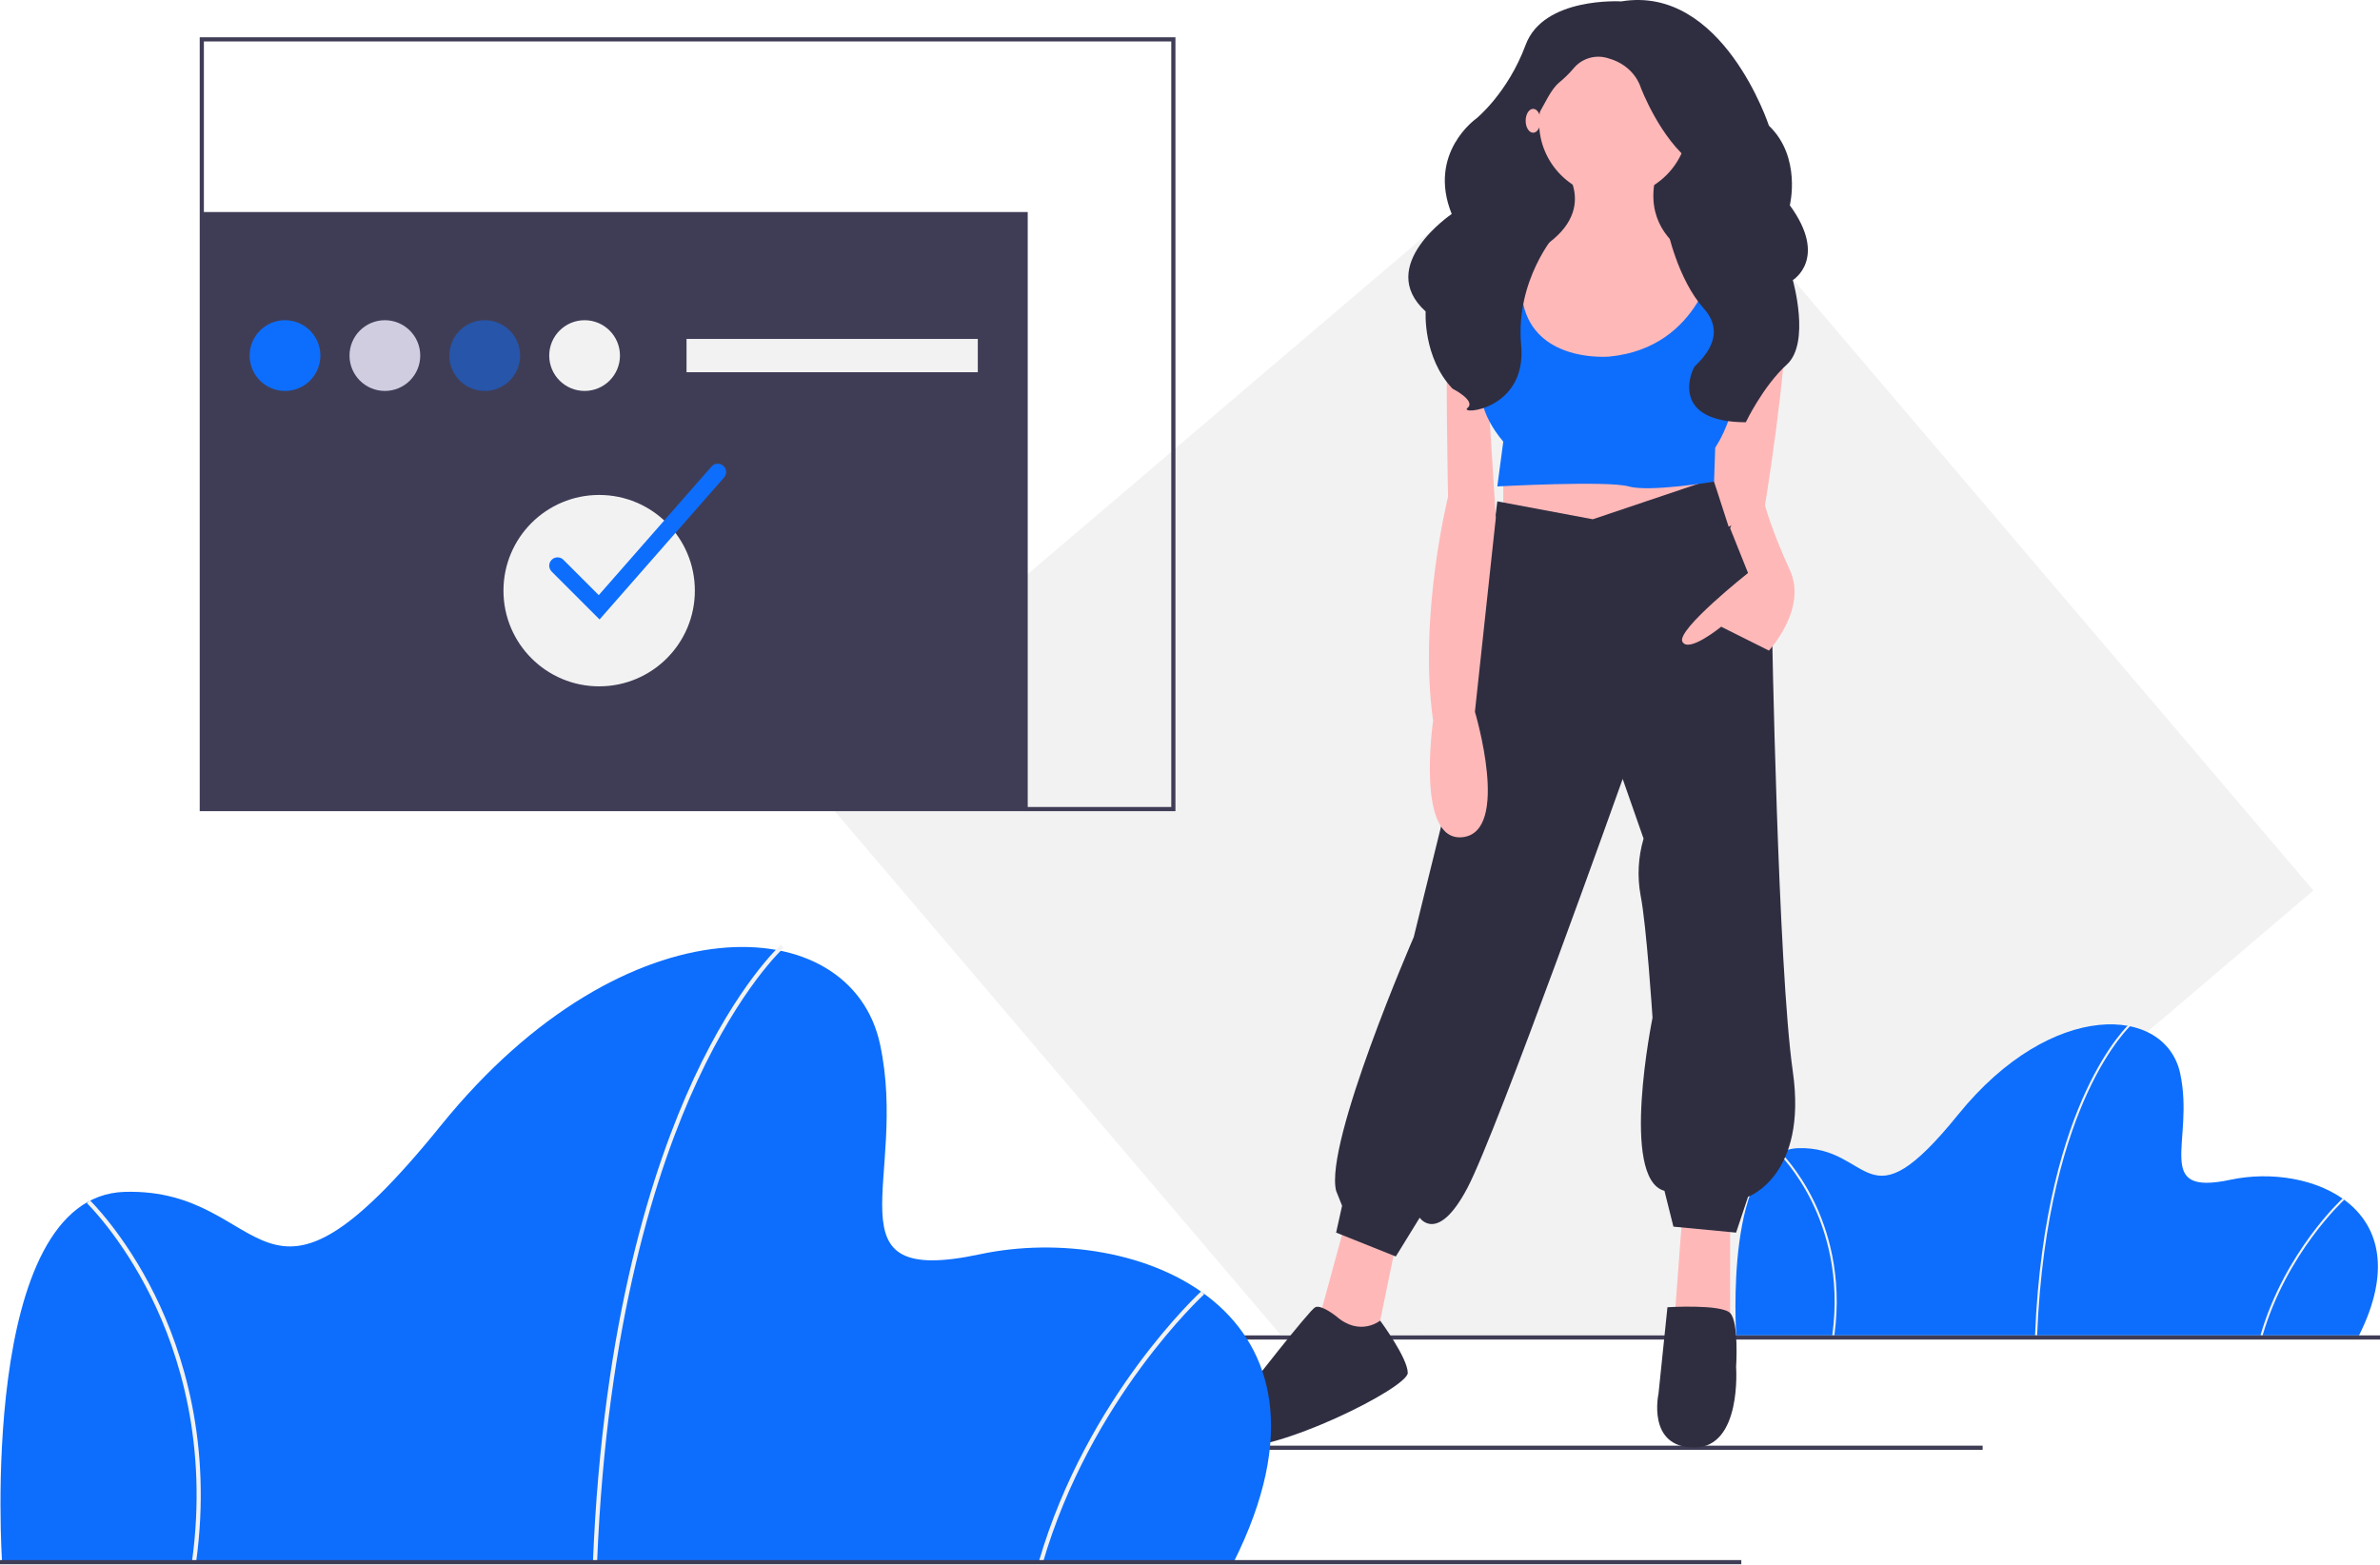
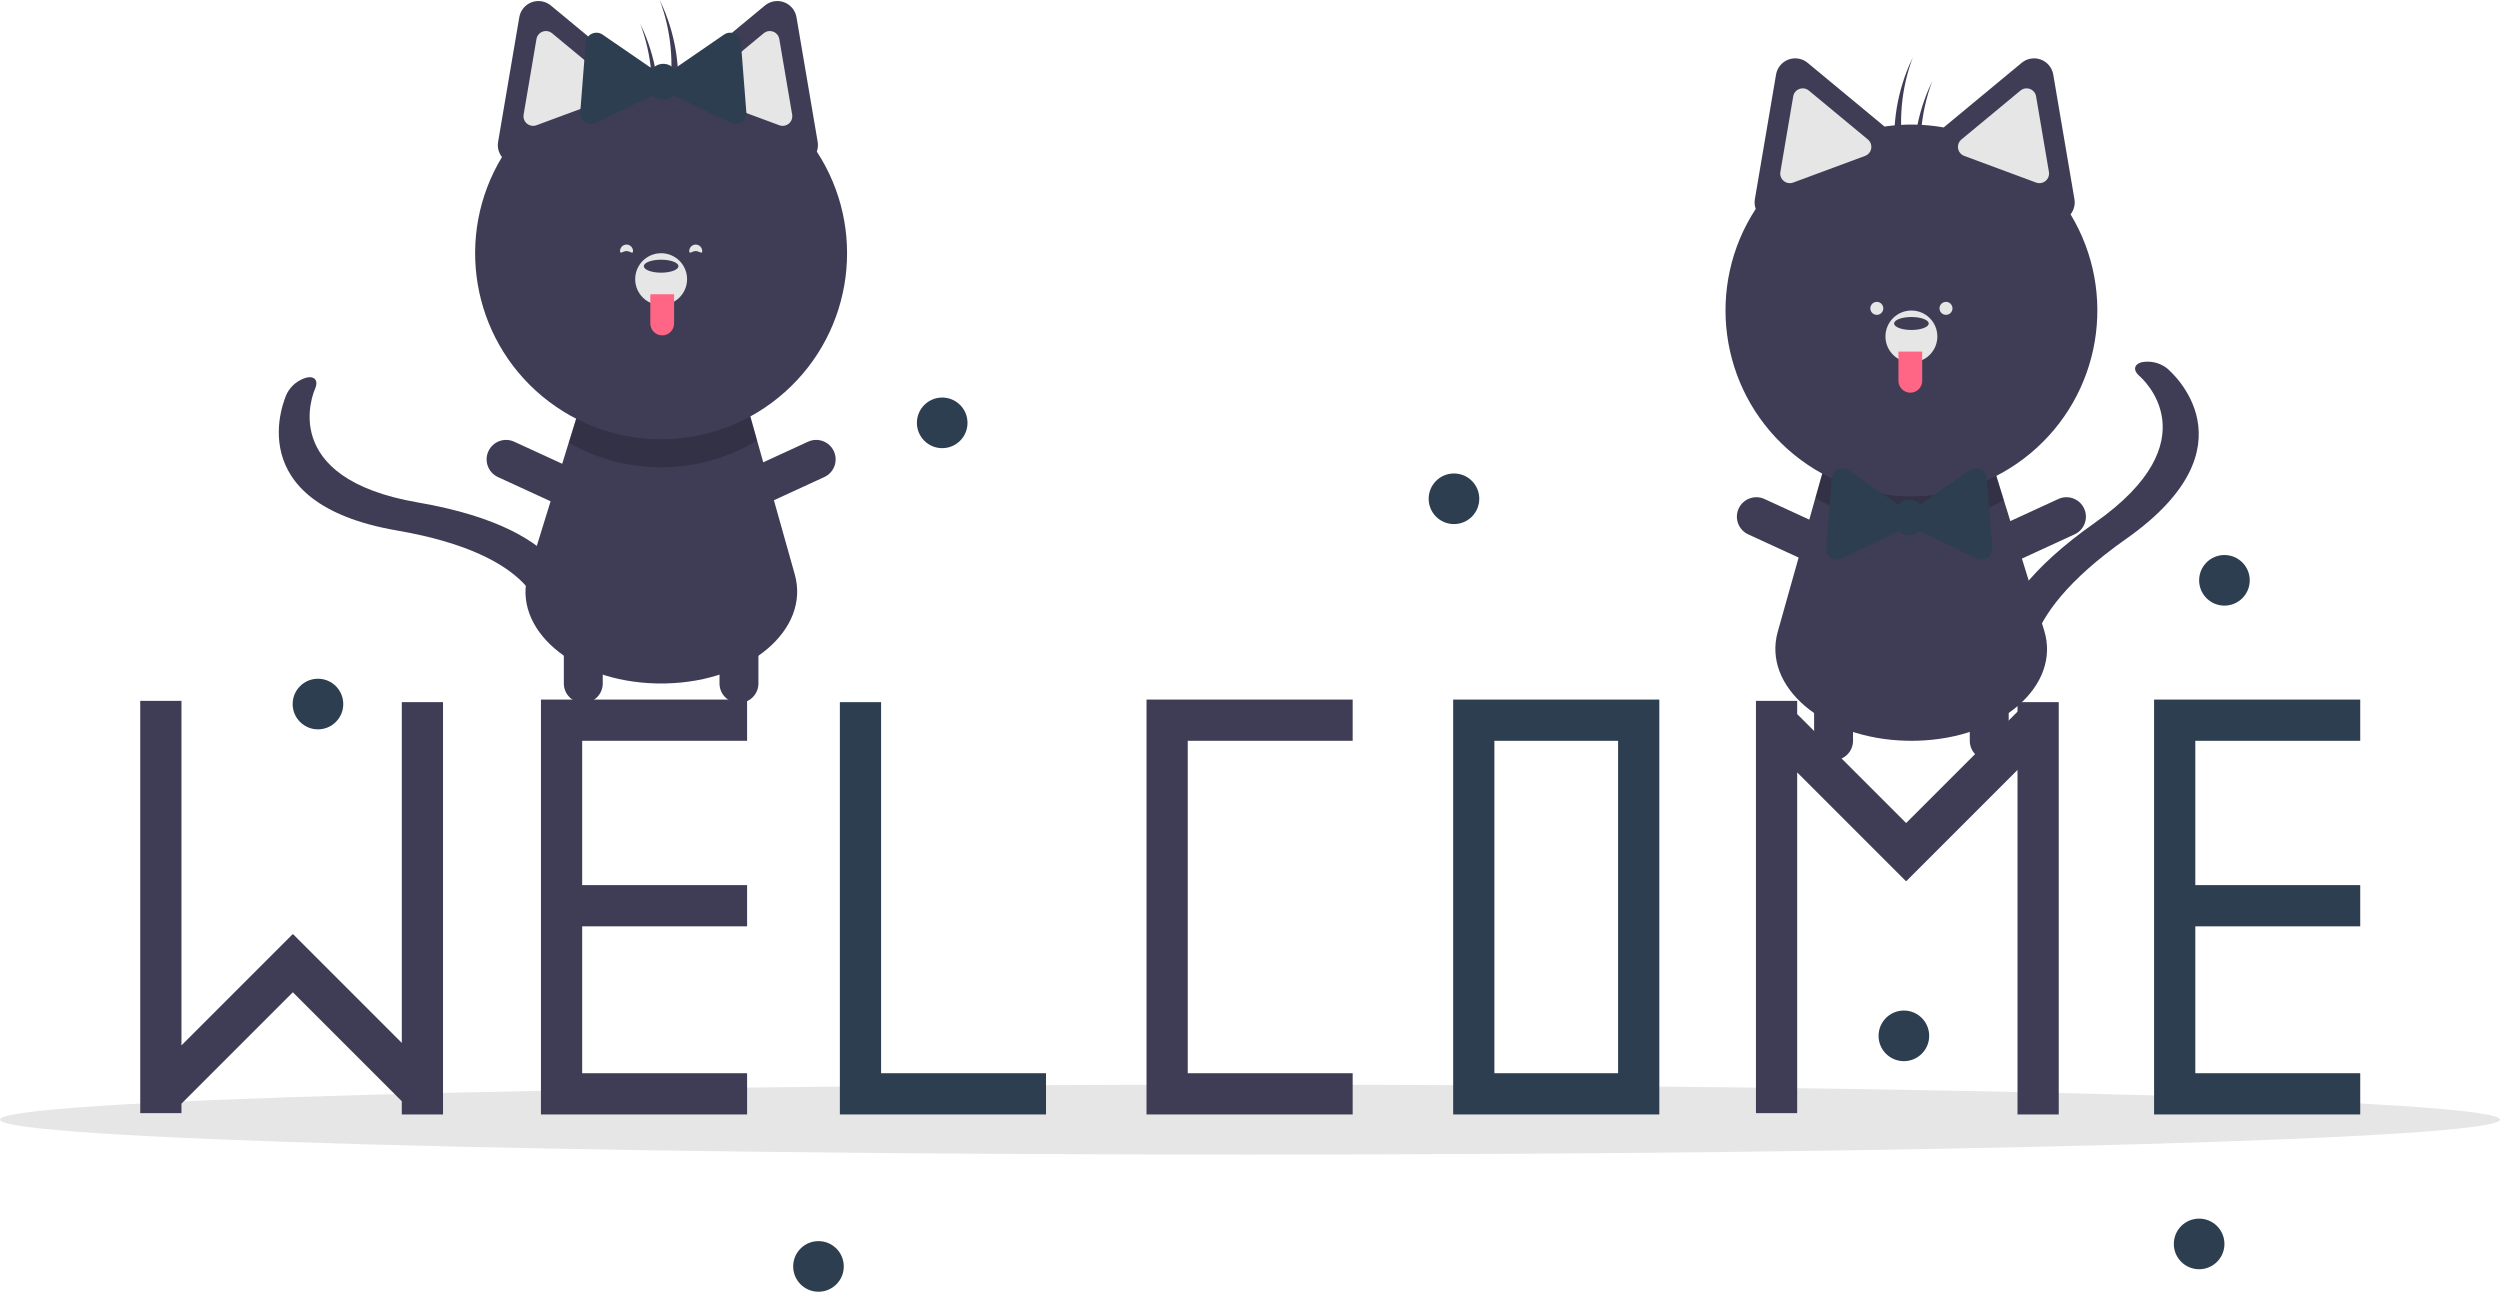
- <svg xmlns="http://www.w3.org/2000/svg" data-name="Layer 1" width="1144" height="751.924" viewBox="0 0 1144 751.924">
-   <polygon points="1111.983 428.056 904.837 604.443 859.514 643.032 732.687 642.258 624.449 641.6 615.459 641.547 593.494 615.748 506.164 513.186 462.326 461.696 449.145 446.22 439.61 435.019 418.361 410.063 383.958 369.662 418.802 339.995 452.079 311.657 475.999 291.291 777.168 34.846 1111.983 428.056" fill="#f2f2f2" />
-   <rect x="97" y="101.924" width="397" height="287" fill="#3f3d56" />
-   <rect x="579" y="694.924" width="374" height="2" fill="#3f3d56" />
-   <path d="M1161.924,715.962H862.57s-6.068-88.997,29.834-90.008,31.857,39.442,76.861-16.181,99.616-52.589,106.695-19.721-13.653,59.163,24.272,51.072S1192.769,654.271,1161.924,715.962Z" transform="translate(-28 -74.03824)" fill="#0d6efd" />
-   <path d="M1007.194,715.982l-1.01-.04c2.356-58.595,14.628-96.243,24.508-117.507,10.727-23.089,21.064-32.436,21.167-32.528l.672.756c-.102.091-10.318,9.345-20.959,32.278C1021.746,620.115,1009.541,657.608,1007.194,715.982Z" transform="translate(-28 -74.03824)" fill="#f2f2f2" />
-   <path d="M1115.538,716.103l-.971-.282c11.691-40.126,39.22-65.461,39.497-65.712l.679.749C1154.469,651.106,1127.145,676.262,1115.538,716.103Z" transform="translate(-28 -74.03824)" fill="#f2f2f2" />
-   <path d="M909.72,716.031l-1.002-.139c3.966-28.606-3.198-50.8-9.907-64.38-7.264-14.705-15.553-22.736-15.636-22.816l.7-.73c.084.08,8.501,8.235,15.843,23.098C906.489,664.772,913.721,687.171,909.72,716.031Z" transform="translate(-28 -74.03824)" fill="#f2f2f2" />
-   <rect x="43" y="641.924" width="1101" height="2" fill="#3f3d56" />
-   <rect x="724.735" y="39.413" width="94.695" height="117.651" fill="#2f2e41" />
-   <polygon points="646.54 588.213 633.627 635.561 655.149 651.343 660.888 647.039 670.931 598.257 646.54 588.213" fill="#ffb8b8" />
-   <polygon points="808.669 583.909 804.365 641.3 831.626 641.3 831.626 588.213 808.669 583.909" fill="#ffb8b8" />
-   <polygon points="722.583 220.912 722.583 255.346 775.67 263.955 821.582 245.303 812.974 223.781 722.583 220.912" fill="#ffb8b8" />
-   <path d="M793.626,323.646l-45.913-8.609-11.478,93.26L707.54,524.514s-43.043,98.999-37.304,121.956l2.87,7.174-2.87,12.913,28.695,11.478,11.478-18.652s8.609,12.913,22.956-14.348S807.974,448.471,807.974,448.471l10.043,28.695a59.132,59.132,0,0,0-1.435,27.261c2.87,14.348,5.739,58.826,5.739,58.826s-15.782,77.478,5.739,83.217l4.304,17.217,30.13,2.87,5.739-17.217s28.695-10.043,21.522-60.26-10.043-215.216-10.043-215.216l-28.266-69.693Z" transform="translate(-28 -74.03824)" fill="#2f2e41" />
-   <path d="M670.236,706.73s-7.174-5.739-10.043-4.304-33,40.174-33,40.174-31.565,24.391-8.609,27.261,86.086-28.695,86.086-35.869-13.265-25.141-13.265-25.141S681.714,716.773,670.236,706.73Z" transform="translate(-28 -74.03824)" fill="#2f2e41" />
-   <path d="M829.496,702.425s25.826-1.604,30.13,2.785,2.87,25.911,2.87,25.911,2.87,38.739-20.087,38.739-17.217-25.826-17.217-25.826Z" transform="translate(-28 -74.03824)" fill="#2f2e41" />
-   <circle cx="775.67" cy="58.783" r="35.869" fill="#ffb8b8" />
-   <path d="M779.996,155.06s20.087,24.391-20.087,43.043,28.695,96.13,28.695,96.13,80.347-30.13,73.173-88.956c0,0-48.782-8.609-37.304-48.782Z" transform="translate(-28 -74.03824)" fill="#ffb8b8" />
-   <path d="M758.474,196.668s-33-4.304-34.435,22.956,0,93.26,0,93.26-14.348,57.391-7.174,107.608c0,0-8.609,58.826,14.348,55.956s5.739-60.26,5.739-60.26l10.043-93.26-4.304-68.869,18.652-41.608Z" transform="translate(-28 -74.03824)" fill="#ffb8b8" />
-   <path d="M853.447,203.007s31.287-.599,32.722,22.357-10.043,93.26-10.043,93.26l-17.217,8.609-15.782-48.782Z" transform="translate(-28 -74.03824)" fill="#ffb8b8" />
-   <path d="M862.495,320.776l-2.87,7.174,8.609,21.522s-34.435,27.261-31.565,33,18.652-7.174,18.652-7.174l22.956,11.478s18.652-20.087,10.043-38.739-11.934-31.04-11.934-31.04S863.93,316.472,862.495,320.776Z" transform="translate(-28 -74.03824)" fill="#ffb8b8" />
-   <path d="M752.018,191.647l-4.304,47.347s-20.087,20.087,2.87,47.347l-2.87,21.522s53.087-2.87,63.13,0,41.06-2.31,41.06-2.31l.548-16.342s14.348-20.087,10.043-50.217,0-40.174,0-40.174l-10.043-1.435s-6.456,43.761-50.934,48.065c0,0-55.239,5.022-39.456-53.804Z" transform="translate(-28 -74.03824)" fill="#0d6efd" />
-   <path d="M807.257,74.713s-37.304-2.313-45.913,20.885-23.674,35.376-23.674,35.376-23.731,16.496-11.866,45.944c0,0-36.917,24.808-12.526,46.846,0,0-1.435,22.037,12.913,37.116,0,0,11.478,5.799,7.174,9.279s28.695,1.16,25.826-30.157,16.5-53.376,16.5-53.376-18.652-40.603-10.043-54.521c5.227-8.45,7.471-14.752,11.81-18.399a54.432,54.432,0,0,0,6.698-6.537,15.455,15.455,0,0,1,16.644-5.191c12.913,3.48,15.782,13.918,15.782,13.918s9.326,24.937,25.108,36.536-12.196,31.896-12.196,31.896,4.863,23.898,17.497,38.046-3.641,26.481-4.584,28.067c-2.152,3.619-10.747,26.474,24.757,26.576,0,0,8.243-17.297,19.721-27.736s2.87-40.595,2.87-40.595,17.217-10.439-1.435-35.956c0,0,5.739-23.197-10.043-38.276C878.278,134.453,856.039,66.594,807.257,74.713Z" transform="translate(-28 -74.03824)" fill="#2f2e41" />
-   <ellipse cx="736.931" cy="58.065" rx="3.587" ry="5.739" fill="#ffb8b8" />
-   <path d="M621,824.962H29s-12-176,59-178,63,78,152-32,197-104,211-39-27,117,48,101S682,702.962,621,824.962Z" transform="translate(-28 -74.03824)" fill="#0d6efd" />
-   <path d="M315.007,825.002l-1.998-.08c4.66-115.877,28.928-190.329,48.466-232.381,21.214-45.661,41.656-64.145,41.86-64.327l1.329,1.495c-.201.18-20.405,18.48-41.449,63.832C343.785,635.415,319.649,709.561,315.007,825.002Z" transform="translate(-28 -74.03824)" fill="#f2f2f2" />
-   <path d="M529.267,825.241l-1.92-.559c23.119-79.354,77.562-129.455,78.109-129.952l1.344,1.48C606.257,696.704,552.222,746.451,529.267,825.241Z" transform="translate(-28 -74.03824)" fill="#f2f2f2" />
-   <path d="M122.243,825.099l-1.981-.275c7.844-56.57-6.325-100.461-19.592-127.318-14.366-29.08-30.757-44.963-30.921-45.12l1.384-1.443c.167.159,16.811,16.286,31.33,45.678C115.854,723.729,130.156,768.025,122.243,825.099Z" transform="translate(-28 -74.03824)" fill="#f2f2f2" />
-   <rect y="749.924" width="837" height="2" fill="#3f3d56" />
-   <path d="M593,463.962H124v-372H593Zm-467-2H591v-368H126Z" transform="translate(-28 -74.03824)" fill="#3f3d56" />
-   <circle cx="137" cy="170.924" r="17" fill="#0d6efd" />
-   <circle cx="185" cy="170.924" r="17" fill="#d0cde1" />
-   <circle cx="233" cy="170.924" r="17" fill="#0d6efd" opacity="0.5" />
-   <circle cx="281" cy="170.924" r="17" fill="#f2f2f2" />
-   <rect x="330" y="162.924" width="140" height="16" fill="#f2f2f2" />
-   <circle cx="288" cy="283.924" r="46" fill="#f2f2f2" />
-   <path d="M316.191,371.81l-23.02-23.02a4,4,0,0,1,5.657-5.657l16.98,16.98,54.184-61.789a4,4,0,1,1,6.015,5.274Z" transform="translate(-28 -74.03824)" fill="#0d6efd" />
+ <svg xmlns="http://www.w3.org/2000/svg" data-name="Layer 1" width="889.076" height="459.38" viewBox="0 0 889.076 459.38">
+   <ellipse cx="444.538" cy="398.169" rx="444.538" ry="12.435" fill="#e6e6e6" />
+   <path d="M836.907,483.742c-.561.008-1.123.015-1.692.015s-1.13-.008-1.692-.015c-29.757-.677-51.326-19.269-45.836-38.777l13.387-47.589,3.383-12.041,59.976,1.023,3.645,11.78,14.348,46.366C888.502,464.119,866.934,483.065,836.907,483.742Z" transform="translate(-155.4622 -220.3102)" fill="#3f3d56" />
+   <path d="M868.079,398.137a66.201,66.201,0,0,1-67.004-.761l3.383-12.041,59.976,1.023Z" transform="translate(-155.4622 -220.3102)" opacity="0.2" />
+   <path d="M865.548,446.544c2.591-9.656,11.106-23.585,34.987-40.38,41.648-29.294,16.803-51.259,15.727-52.18-2.258-1.93-1.925-4.098.775-4.839a11.224,11.224,0,0,1,9.034,2.103c1.348,1.115,32.459,27.683-14.537,60.734-42.295,29.75-33.302,49.169-33.199,49.355,1.133,2.077-.684,3.739-4.063,3.716s-7.039-1.723-8.176-3.797C865.856,460.818,863.135,455.533,865.548,446.544Z" transform="translate(-155.4622 -220.3102)" fill="#3f3d56" />
+   <path d="M807.534,490.677a6.92,6.92,0,0,1-6.92-6.92V453.769a6.92,6.92,0,0,1,13.841,0v29.988A6.92,6.92,0,0,1,807.534,490.677Z" transform="translate(-155.4622 -220.3102)" fill="#3f3d56" />
+   <path d="M813.602,419.484a6.92,6.92,0,0,1-9.179,3.394l-27.243-12.534a6.92,6.92,0,0,1,5.785-12.574l27.243,12.534A6.92,6.92,0,0,1,813.602,419.484Z" transform="translate(-155.4622 -220.3102)" fill="#3f3d56" />
+   <path d="M856.829,419.484a6.92,6.92,0,0,0,9.179,3.394l27.243-12.534a6.92,6.92,0,0,0-5.785-12.574l-27.243,12.534A6.92,6.92,0,0,0,856.829,419.484Z" transform="translate(-155.4622 -220.3102)" fill="#3f3d56" />
+   <path d="M862.897,490.677a6.92,6.92,0,0,0,6.92-6.92V453.769a6.92,6.92,0,1,0-13.841,0v29.988A6.92,6.92,0,0,0,862.897,490.677Z" transform="translate(-155.4622 -220.3102)" fill="#3f3d56" />
+   <path d="M891.818,296.535a6.806,6.806,0,0,0,1.373-5.408l-3.766-22.157-3.766-22.157a6.913,6.913,0,0,0-11.226-4.164L857.127,256.988l-10.426,8.64a65.694,65.694,0,0,0-21.047-.317l-10.043-8.322-17.305-14.34a6.913,6.913,0,0,0-11.226,4.164l-3.766,22.157-3.766,22.157a6.844,6.844,0,0,0,.301,3.474,66.118,66.118,0,1,0,111.969,1.935Z" transform="translate(-155.4622 -220.3102)" fill="#3f3d56" />
+   <path d="M796.572,251.728a3.447,3.447,0,0,0-1.202.218,3.388,3.388,0,0,0-2.184,2.635L788.618,281.451a3.423,3.423,0,0,0,4.565,3.782l25.553-9.479a3.422,3.422,0,0,0,.993-5.844l-0-.001-20.985-17.39A3.392,3.392,0,0,0,796.572,251.728Z" transform="translate(-155.4622 -220.3102)" fill="#e6e6e6" />
+   <path d="M876.167,251.728a3.392,3.392,0,0,0-2.172.792l-20.986,17.391a3.422,3.422,0,0,0,.993,5.844l25.553,9.479a3.423,3.423,0,0,0,4.565-3.782l-4.567-26.87a3.388,3.388,0,0,0-2.184-2.635A3.447,3.447,0,0,0,876.167,251.728Z" transform="translate(-155.4622 -220.3102)" fill="#e6e6e6" />
+   <circle cx="679.753" cy="119.658" r="9.227" fill="#e6e6e6" />
+   <ellipse cx="679.753" cy="115.044" rx="6.151" ry="2.307" fill="#3f3d56" />
+   <path d="M675.14,125.04H683.598a0,0,0,0,1,0,0v10.38a4.229,4.229,0,0,1-4.229,4.229h0a4.229,4.229,0,0,1-4.229-4.229V125.04a0,0,0,0,1,0,0Z" fill="#ff6584" />
+   <path d="M835.729,240.69c-.444.92-.874,1.849-1.279,2.798a65.818,65.818,0,0,0-4.651,35.344c.866-1.256,1.776-2.565,2.701-3.888A65.775,65.775,0,0,1,835.729,240.69Z" transform="translate(-155.4622 -220.3102)" fill="#3f3d56" />
+   <path d="M842.649,249.148c-.444.92-.874,1.849-1.279,2.798A65.818,65.818,0,0,0,836.719,287.29c.866-1.256,1.776-2.565,2.701-3.888A65.775,65.775,0,0,1,842.649,249.148Z" transform="translate(-155.4622 -220.3102)" fill="#3f3d56" />
+   <path d="M863.985,415.199l-.975-12.398-.975-12.398a3.825,3.825,0,0,0-5.98-2.853l-10.25,7.043-7.485,5.143a5.095,5.095,0,0,0-7.749,0l-7.485-5.143L812.838,387.55a3.825,3.825,0,0,0-5.98,2.853l-.975,12.398-.975,12.398a3.825,3.825,0,0,0,5.461,3.752l11.224-5.355,9.223-4.4a5.101,5.101,0,0,0,7.262,0l9.223,4.4,11.224,5.355A3.825,3.825,0,0,0,863.985,415.199Z" transform="translate(-155.4622 -220.3102)" fill="#2c3e50" />
+   <circle cx="667.451" cy="109.662" r="2.307" fill="#e6e6e6" />
+   <circle cx="692.056" cy="109.662" r="2.307" fill="#e6e6e6" />
+   <path d="M388.888,463.362c.561.008,1.123.015,1.692.015s1.13-.008,1.692-.015c29.757-.677,51.326-19.269,45.836-38.777l-13.387-47.589L421.336,364.955l-59.976,1.023-3.645,11.78-14.348,46.366C337.293,443.739,358.861,462.685,388.888,463.362Z" transform="translate(-155.4622 -220.3102)" fill="#3f3d56" />
+   <path d="M357.715,377.758a66.201,66.201,0,0,0,67.004-.761L421.336,364.955l-59.976,1.023Z" transform="translate(-155.4622 -220.3102)" opacity="0.2" />
+   <path d="M352.962,420.524c-6.473-7.619-20.13-16.565-48.9-21.526-50.177-8.656-37.121-39.139-36.542-40.432,1.215-2.711-.014-4.527-2.771-4.041a11.224,11.224,0,0,0-7.266,5.766c-.741,1.585-17.492,38.91,39.127,48.673,50.957,8.79,51.139,30.19,51.125,30.403-.136,2.362,2.218,3.087,5.263,1.62s5.625-4.569,5.765-6.931C358.791,433.557,358.99,427.616,352.962,420.524Z" transform="translate(-155.4622 -220.3102)" fill="#3f3d56" />
+   <path d="M418.261,470.298a6.92,6.92,0,0,0,6.92-6.92V433.389a6.92,6.92,0,0,0-13.841,0v29.988A6.92,6.92,0,0,0,418.261,470.298Z" transform="translate(-155.4622 -220.3102)" fill="#3f3d56" />
+   <path d="M412.193,399.105a6.92,6.92,0,0,0,9.179,3.394l27.243-12.534a6.92,6.92,0,1,0-5.785-12.574l-27.243,12.534A6.92,6.92,0,0,0,412.193,399.105Z" transform="translate(-155.4622 -220.3102)" fill="#3f3d56" />
+   <path d="M368.966,399.105a6.92,6.92,0,0,1-9.179,3.394l-27.243-12.534a6.92,6.92,0,1,1,5.785-12.574l27.243,12.534A6.92,6.92,0,0,1,368.966,399.105Z" transform="translate(-155.4622 -220.3102)" fill="#3f3d56" />
+   <path d="M362.898,470.298a6.92,6.92,0,0,1-6.92-6.92V433.389a6.92,6.92,0,0,1,13.841,0v29.988A6.92,6.92,0,0,1,362.898,470.298Z" transform="translate(-155.4622 -220.3102)" fill="#3f3d56" />
+   <path d="M445.947,274.221a6.844,6.844,0,0,0,.301-3.474l-3.766-22.157-3.766-22.157a6.913,6.913,0,0,0-11.226-4.164l-17.305,14.34L400.141,244.931a65.694,65.694,0,0,0-21.047.317l-10.426-8.64-17.305-14.34a6.913,6.913,0,0,0-11.226,4.164L336.37,248.59l-3.766,22.157a6.806,6.806,0,0,0,1.373,5.408,66.137,66.137,0,1,0,111.969-1.935Z" transform="translate(-155.4622 -220.3102)" fill="#3f3d56" />
+   <path d="M427.051,232.14,406.066,249.53l-0.0.001a3.422,3.422,0,0,0,.993,5.844l25.553,9.479a3.423,3.423,0,0,0,4.565-3.782l-4.567-26.87a3.388,3.388,0,0,0-2.184-2.635,3.447,3.447,0,0,0-1.202-.218A3.392,3.392,0,0,0,427.051,232.14Z" transform="translate(-155.4622 -220.3102)" fill="#e6e6e6" />
+   <path d="M348.427,231.566a3.388,3.388,0,0,0-2.184,2.635l-4.567,26.87a3.423,3.423,0,0,0,4.565,3.782l25.553-9.479a3.422,3.422,0,0,0,.993-5.844l-20.986-17.391a3.392,3.392,0,0,0-2.172-.792A3.447,3.447,0,0,0,348.427,231.566Z" transform="translate(-155.4622 -220.3102)" fill="#e6e6e6" />
+   <circle cx="235.117" cy="99.278" r="9.227" fill="#e6e6e6" />
+   <ellipse cx="235.117" cy="94.665" rx="6.151" ry="2.307" fill="#3f3d56" />
+   <path d="M390.964,324.971h0A4.229,4.229,0,0,1,395.193,329.2v10.38a0,0,0,0,1,0,0h-8.458a0,0,0,0,1,0,0V329.2A4.229,4.229,0,0,1,390.964,324.971Z" transform="translate(626.4652 444.2411) rotate(-180)" fill="#ff6584" />
+   <path d="M390.066,220.31c.444.92.874,1.849,1.279,2.798a65.818,65.818,0,0,1,4.651,35.344c-.866-1.256-1.776-2.565-2.701-3.888A65.775,65.775,0,0,0,390.066,220.31Z" transform="translate(-155.4622 -220.3102)" fill="#3f3d56" />
+   <path d="M383.146,228.768c.444.92.874,1.849,1.279,2.798a65.818,65.818,0,0,1,4.651,35.344c-.866-1.256-1.776-2.565-2.701-3.888A65.775,65.775,0,0,0,383.146,228.768Z" transform="translate(-155.4622 -220.3102)" fill="#3f3d56" />
+   <path d="M361.81,260.258l.975-12.398.975-12.398a3.825,3.825,0,0,1,5.98-2.853l10.25,7.043,7.485,5.143a5.095,5.095,0,0,1,7.749,0l7.485-5.143,10.25-7.043a3.825,3.825,0,0,1,5.98,2.853l.975,12.398.975,12.398a3.825,3.825,0,0,1-5.461,3.752L404.202,258.655l-9.223-4.4a5.101,5.101,0,0,1-7.262,0l-9.223,4.4L367.27,264.01A3.825,3.825,0,0,1,361.81,260.258Z" transform="translate(-155.4622 -220.3102)" fill="#2c3e50" />
+   <path d="M400.575,309.592c0,1.274,1.033,0,2.307,0s2.307,1.274,2.307,0a2.307,2.307,0,0,0-4.614,0Z" transform="translate(-155.4622 -220.3102)" fill="#e6e6e6" />
+   <path d="M380.583,309.592c0,1.274-1.033,0-2.307,0s-2.307,1.274-2.307,0a2.307,2.307,0,0,1,4.614,0Z" transform="translate(-155.4622 -220.3102)" fill="#e6e6e6" />
+   <polygon points="481.05 263.451 481.05 248.788 407.736 248.788 407.736 249.705 407.736 263.451 407.736 381.67 407.736 396.333 422.399 396.333 481.05 396.333 481.05 381.67 422.399 381.67 422.399 263.451 481.05 263.451" fill="#3f3d56" />
+   <path d="M672.253,469.099V616.643h73.314V469.099Zm58.651,132.882h-43.988V483.761h43.988Z" transform="translate(-155.4622 -220.3102)" fill="#2c3e50" />
+   <polygon points="313.344 381.67 313.344 249.705 298.681 249.705 298.681 381.67 298.681 396.333 313.344 396.333 371.995 396.333 371.995 381.67 313.344 381.67" fill="#2c3e50" />
+   <polygon points="265.69 263.451 265.69 248.788 192.376 248.788 192.376 249.705 192.376 263.451 192.376 314.771 192.376 329.434 192.376 381.67 192.376 396.333 207.039 396.333 265.69 396.333 265.69 381.67 207.039 381.67 207.039 329.434 265.69 329.434 265.69 314.771 207.039 314.771 207.039 263.451 265.69 263.451" fill="#3f3d56" />
+   <polygon points="839.372 263.451 839.372 248.788 766.058 248.788 766.058 249.705 766.058 263.451 766.058 314.771 766.058 329.434 766.058 381.67 766.058 396.333 780.721 396.333 839.372 396.333 839.372 381.67 780.721 381.67 780.721 329.434 839.372 329.434 839.372 314.771 780.721 314.771 780.721 263.451 839.372 263.451" fill="#2c3e50" />
+   <polygon points="142.889 249.705 142.889 370.89 104.228 332.23 104.14 332.319 104.058 332.237 64.535 371.76 64.535 249.247 49.872 249.247 49.872 395.875 64.535 395.875 64.535 392.496 104.147 352.884 142.889 391.627 142.889 396.333 157.552 396.333 157.552 249.705 142.889 249.705" fill="#3f3d56" />
+   <polygon points="717.488 249.705 717.488 253.083 677.876 292.695 639.133 253.953 639.133 249.247 624.47 249.247 624.47 395.875 639.133 395.875 639.133 274.689 677.794 313.35 677.883 313.261 677.964 313.342 717.488 273.819 717.488 396.333 732.15 396.333 732.15 249.705 717.488 249.705" fill="#3f3d56" />
+   <circle cx="335.076" cy="150.38" r="9" fill="#2c3e50" />
+   <circle cx="113.076" cy="250.38" r="9" fill="#2c3e50" />
+   <circle cx="291.076" cy="450.38" r="9" fill="#2c3e50" />
+   <circle cx="517.076" cy="177.38" r="9" fill="#2c3e50" />
+   <circle cx="782.076" cy="442.38" r="9" fill="#2c3e50" />
+   <circle cx="791.076" cy="206.38" r="9" fill="#2c3e50" />
+   <circle cx="677.076" cy="368.38" r="9" fill="#2c3e50" />
</svg>
